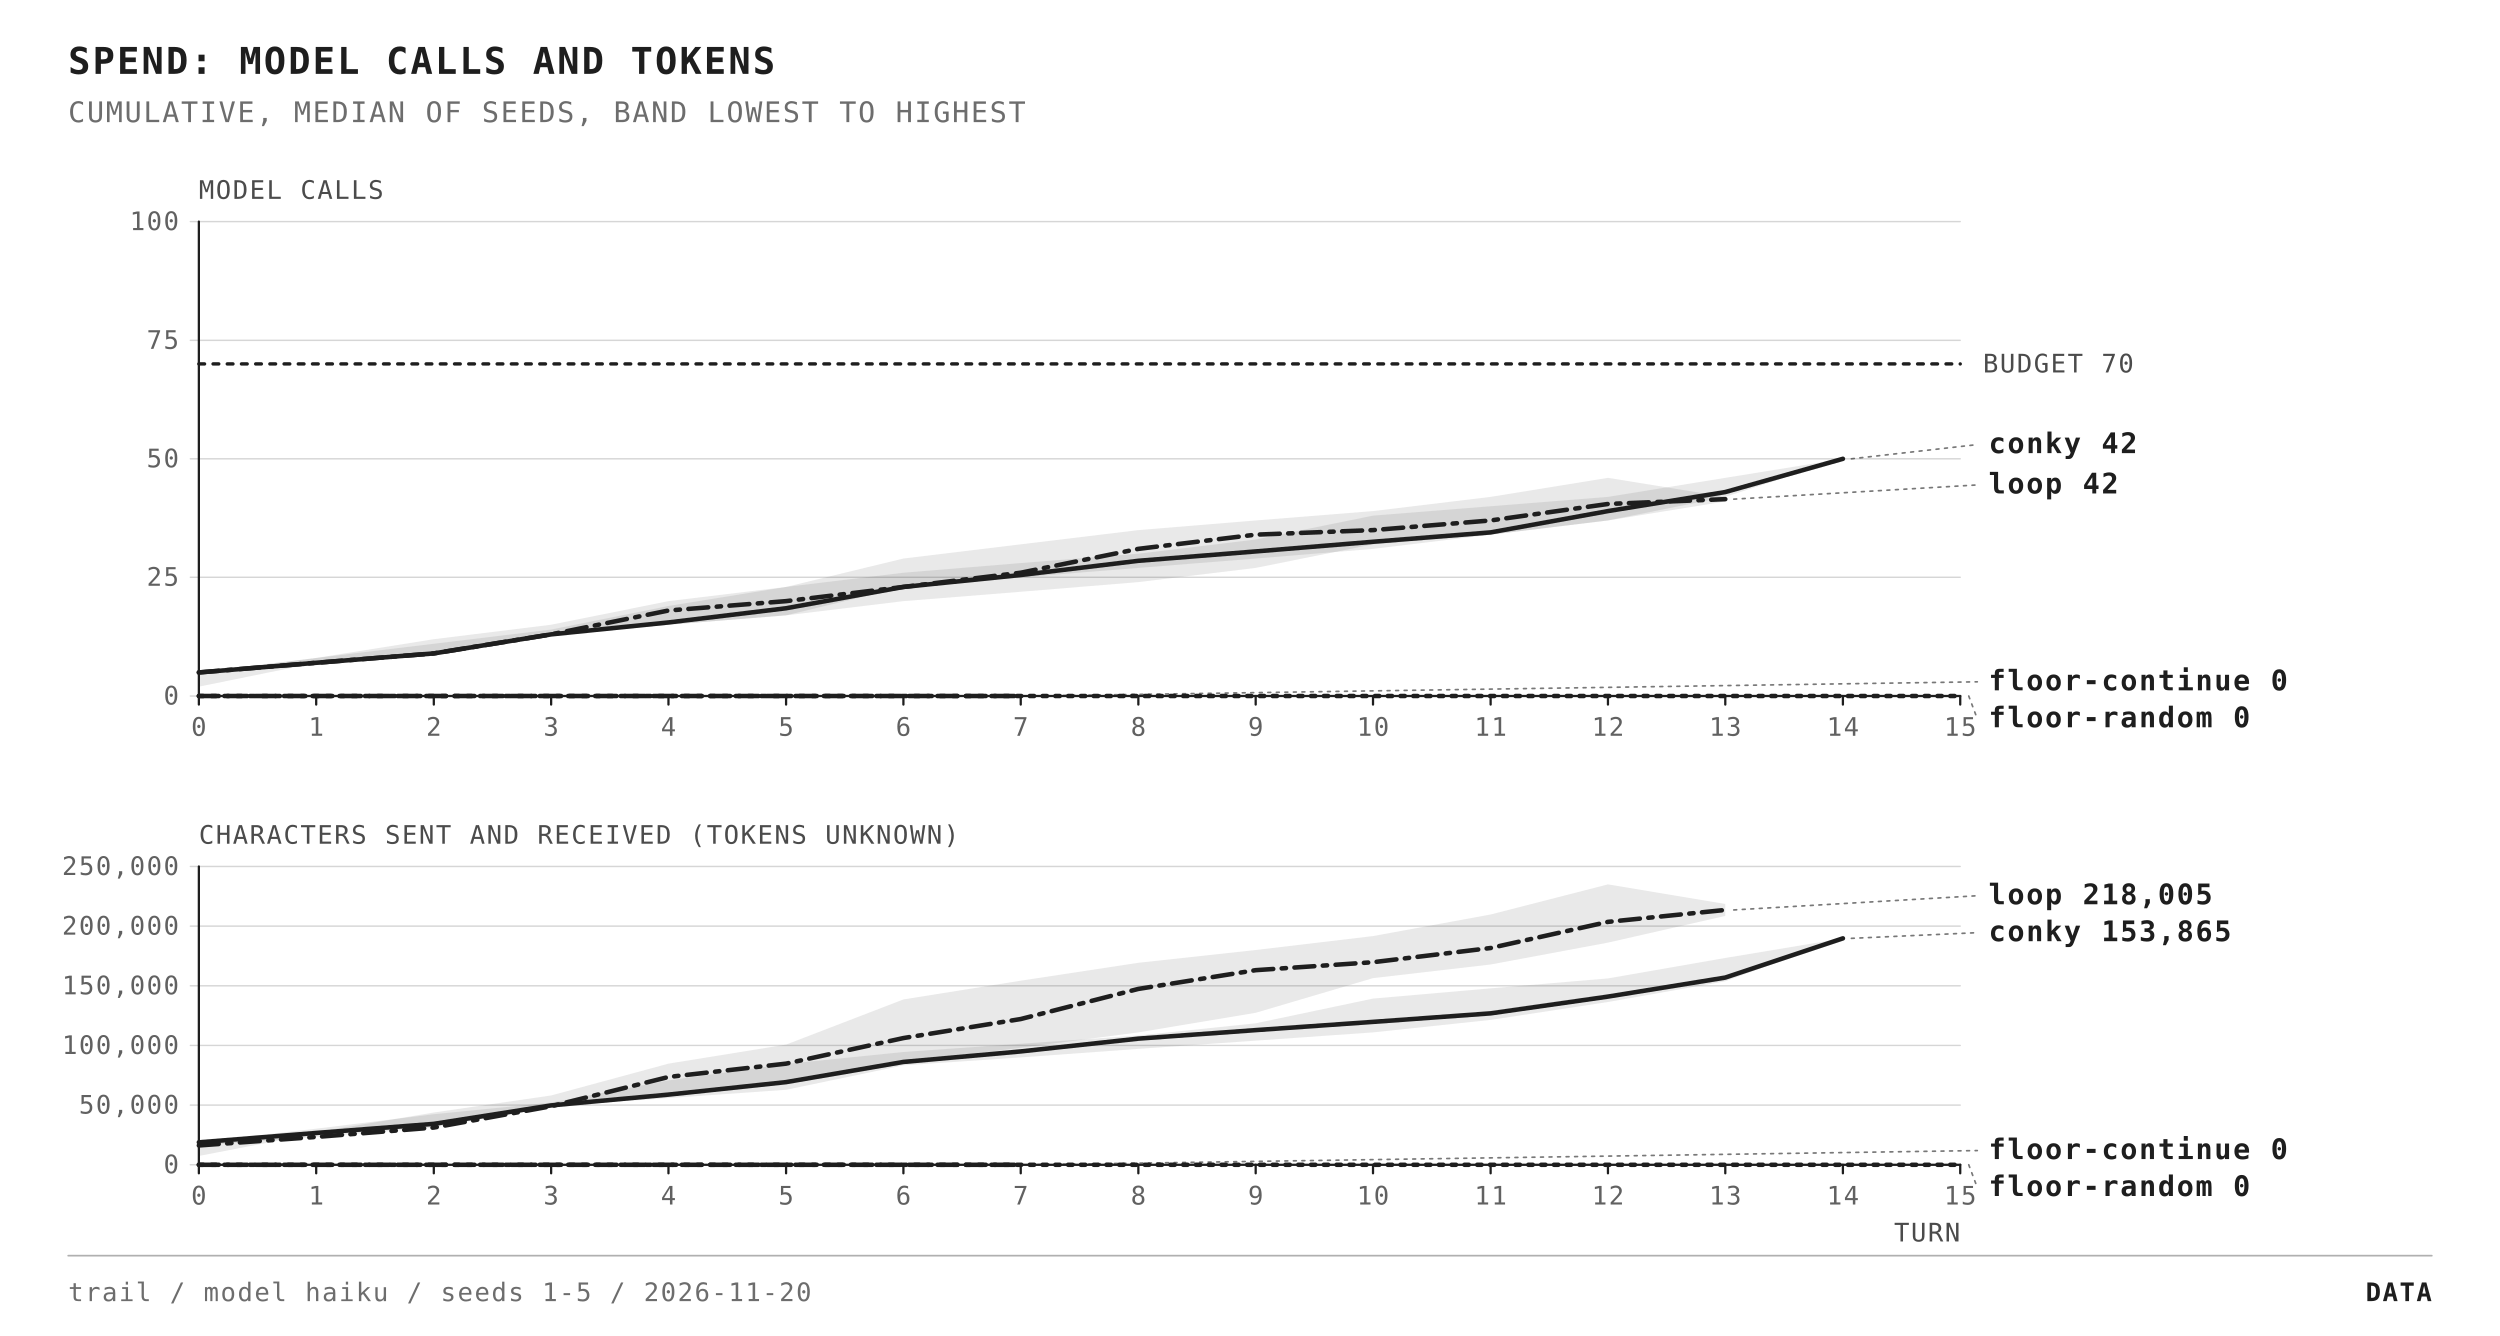
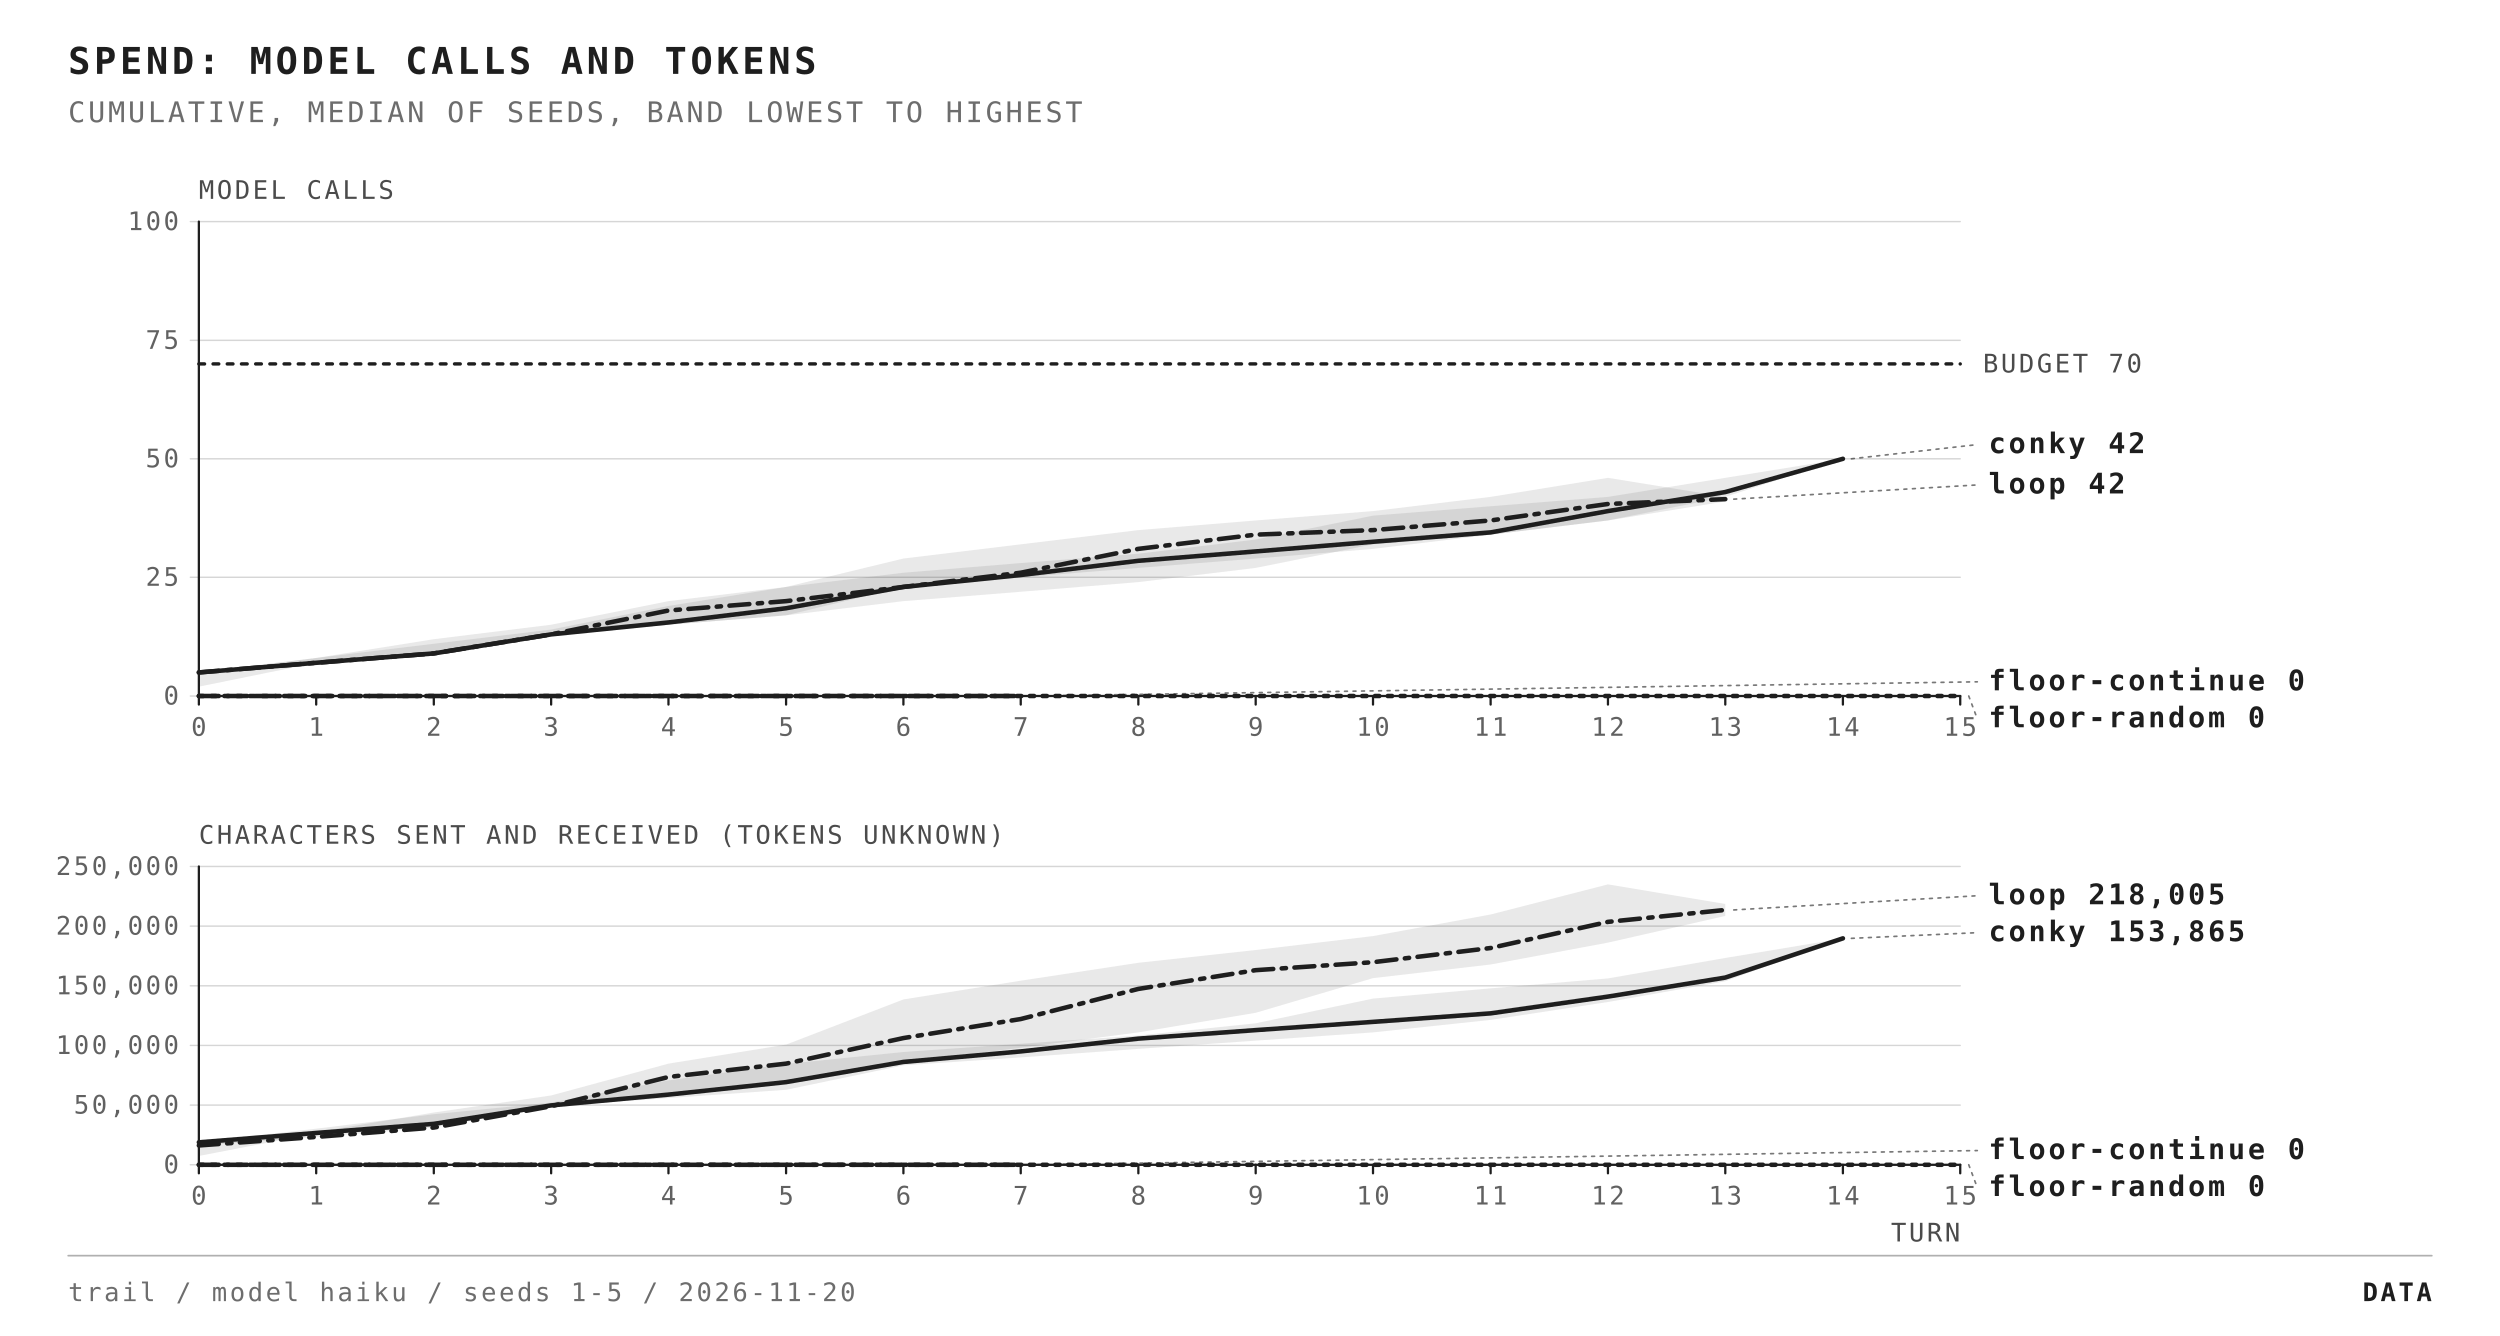
- <svg xmlns="http://www.w3.org/2000/svg" width="880" height="470" viewBox="0 0 880 470" font-family="ui-monospace, SFMono-Regular, Menlo, Consolas, monospace" stroke-linecap="round" letter-spacing=".06em" role="img" aria-label="Cumulative model calls and tokens against turn, one line per arm">
+ <svg xmlns="http://www.w3.org/2000/svg" width="880" height="470" viewBox="0 0 880 470" font-family="ui-monospace, SFMono-Regular, Menlo, Consolas, monospace" stroke-linecap="round" letter-spacing=".1em" role="img" aria-label="Cumulative model calls and tokens against turn, one line per arm">
  <text x="24.0" y="26.0" font-size="13" text-anchor="start" opacity="1.0" font-weight="bold" fill="#1E1E1E">SPEND: MODEL CALLS AND TOKENS</text>
  <text x="24.0" y="43.0" font-size="10" text-anchor="start" opacity="0.65" font-weight="normal" fill="#1E1E1E">CUMULATIVE, MEDIAN OF SEEDS, BAND LOWEST TO HIGHEST</text>
  <line x1="24.0" y1="442.0" x2="856.0" y2="442.0" stroke="#1E1E1E" stroke-width="0.6" opacity="0.35" />
  <text x="24.0" y="458.0" font-size="9" text-anchor="start" opacity="0.65" font-weight="normal" fill="#1E1E1E">trail / model haiku / seeds 1-5 / 2026-11-20</text>
  <text x="856.0" y="458.0" font-size="9" text-anchor="end" opacity="1.0" font-weight="bold" fill="#1E1E1E">DATA</text>
  <line x1="70.0" y1="245.0" x2="690.0" y2="245.0" stroke="#1E1E1E" stroke-width="0.8" opacity="1.0" />
  <line x1="70.0" y1="78.0" x2="70.0" y2="245.0" stroke="#1E1E1E" stroke-width="0.8" opacity="1.0" />
  <line x1="67.0" y1="245.0" x2="690.0" y2="245.0" stroke="#1E1E1E" stroke-width="0.5" opacity="0.18" />
  <text x="63.0" y="248.0" font-size="9" text-anchor="end" opacity="0.7" font-weight="normal" fill="#1E1E1E">0</text>
  <line x1="67.0" y1="203.2" x2="690.0" y2="203.2" stroke="#1E1E1E" stroke-width="0.5" opacity="0.18" />
  <text x="63.0" y="206.2" font-size="9" text-anchor="end" opacity="0.7" font-weight="normal" fill="#1E1E1E">25</text>
  <line x1="67.0" y1="161.5" x2="690.0" y2="161.5" stroke="#1E1E1E" stroke-width="0.5" opacity="0.18" />
  <text x="63.0" y="164.5" font-size="9" text-anchor="end" opacity="0.7" font-weight="normal" fill="#1E1E1E">50</text>
  <line x1="67.0" y1="119.8" x2="690.0" y2="119.8" stroke="#1E1E1E" stroke-width="0.5" opacity="0.18" />
  <text x="63.0" y="122.8" font-size="9" text-anchor="end" opacity="0.7" font-weight="normal" fill="#1E1E1E">75</text>
  <line x1="67.0" y1="78.0" x2="690.0" y2="78.0" stroke="#1E1E1E" stroke-width="0.5" opacity="0.18" />
  <text x="63.0" y="81.0" font-size="9" text-anchor="end" opacity="0.7" font-weight="normal" fill="#1E1E1E">100</text>
  <line x1="70.0" y1="245.0" x2="70.0" y2="248.0" stroke="#1E1E1E" stroke-width="0.8" opacity="1.0" />
  <text x="70.0" y="259.0" font-size="9" text-anchor="middle" opacity="0.7" font-weight="normal" fill="#1E1E1E">0</text>
  <line x1="111.3" y1="245.0" x2="111.3" y2="248.0" stroke="#1E1E1E" stroke-width="0.8" opacity="1.0" />
  <text x="111.3" y="259.0" font-size="9" text-anchor="middle" opacity="0.7" font-weight="normal" fill="#1E1E1E">1</text>
  <line x1="152.7" y1="245.0" x2="152.7" y2="248.0" stroke="#1E1E1E" stroke-width="0.8" opacity="1.0" />
  <text x="152.7" y="259.0" font-size="9" text-anchor="middle" opacity="0.7" font-weight="normal" fill="#1E1E1E">2</text>
  <line x1="194.0" y1="245.0" x2="194.0" y2="248.0" stroke="#1E1E1E" stroke-width="0.8" opacity="1.0" />
  <text x="194.0" y="259.0" font-size="9" text-anchor="middle" opacity="0.7" font-weight="normal" fill="#1E1E1E">3</text>
  <line x1="235.3" y1="245.0" x2="235.3" y2="248.0" stroke="#1E1E1E" stroke-width="0.8" opacity="1.0" />
  <text x="235.3" y="259.0" font-size="9" text-anchor="middle" opacity="0.7" font-weight="normal" fill="#1E1E1E">4</text>
  <line x1="276.7" y1="245.0" x2="276.7" y2="248.0" stroke="#1E1E1E" stroke-width="0.8" opacity="1.0" />
  <text x="276.7" y="259.0" font-size="9" text-anchor="middle" opacity="0.7" font-weight="normal" fill="#1E1E1E">5</text>
  <line x1="318.0" y1="245.0" x2="318.0" y2="248.0" stroke="#1E1E1E" stroke-width="0.8" opacity="1.0" />
  <text x="318.0" y="259.0" font-size="9" text-anchor="middle" opacity="0.7" font-weight="normal" fill="#1E1E1E">6</text>
  <line x1="359.3" y1="245.0" x2="359.3" y2="248.0" stroke="#1E1E1E" stroke-width="0.8" opacity="1.0" />
  <text x="359.3" y="259.0" font-size="9" text-anchor="middle" opacity="0.7" font-weight="normal" fill="#1E1E1E">7</text>
  <line x1="400.7" y1="245.0" x2="400.7" y2="248.0" stroke="#1E1E1E" stroke-width="0.8" opacity="1.0" />
  <text x="400.7" y="259.0" font-size="9" text-anchor="middle" opacity="0.7" font-weight="normal" fill="#1E1E1E">8</text>
  <line x1="442.0" y1="245.0" x2="442.0" y2="248.0" stroke="#1E1E1E" stroke-width="0.8" opacity="1.0" />
  <text x="442.0" y="259.0" font-size="9" text-anchor="middle" opacity="0.7" font-weight="normal" fill="#1E1E1E">9</text>
  <line x1="483.3" y1="245.0" x2="483.3" y2="248.0" stroke="#1E1E1E" stroke-width="0.8" opacity="1.0" />
  <text x="483.3" y="259.0" font-size="9" text-anchor="middle" opacity="0.7" font-weight="normal" fill="#1E1E1E">10</text>
  <line x1="524.7" y1="245.0" x2="524.7" y2="248.0" stroke="#1E1E1E" stroke-width="0.8" opacity="1.0" />
  <text x="524.7" y="259.0" font-size="9" text-anchor="middle" opacity="0.7" font-weight="normal" fill="#1E1E1E">11</text>
  <line x1="566.0" y1="245.0" x2="566.0" y2="248.0" stroke="#1E1E1E" stroke-width="0.8" opacity="1.0" />
  <text x="566.0" y="259.0" font-size="9" text-anchor="middle" opacity="0.7" font-weight="normal" fill="#1E1E1E">12</text>
  <line x1="607.3" y1="245.0" x2="607.3" y2="248.0" stroke="#1E1E1E" stroke-width="0.8" opacity="1.0" />
  <text x="607.3" y="259.0" font-size="9" text-anchor="middle" opacity="0.7" font-weight="normal" fill="#1E1E1E">13</text>
  <line x1="648.7" y1="245.0" x2="648.7" y2="248.0" stroke="#1E1E1E" stroke-width="0.8" opacity="1.0" />
  <text x="648.7" y="259.0" font-size="9" text-anchor="middle" opacity="0.7" font-weight="normal" fill="#1E1E1E">14</text>
  <line x1="690.0" y1="245.0" x2="690.0" y2="248.0" stroke="#1E1E1E" stroke-width="0.8" opacity="1.0" />
  <text x="690.0" y="259.0" font-size="9" text-anchor="middle" opacity="0.7" font-weight="normal" fill="#1E1E1E">15</text>
  <text x="70.0" y="70.0" font-size="9" text-anchor="start" opacity="0.8" font-weight="normal" fill="#1E1E1E">MODEL CALLS</text>
  <line x1="70.0" y1="128.1" x2="690.0" y2="128.1" stroke="#1E1E1E" stroke-width="1.2" opacity="1.0" stroke-dasharray="2 3" />
  <text x="698.0" y="131.1" font-size="9" text-anchor="start" opacity="0.8" font-weight="normal" fill="#1E1E1E">BUDGET 70</text>
  <path d="M70.0,236.7 L111.3,231.6 L152.7,226.6 L194.0,221.6 L235.3,213.3 L276.7,206.6 L318.0,201.6 L359.3,198.2 L400.7,194.9 L442.0,189.9 L483.3,181.5 L524.7,178.2 L566.0,174.9 L607.3,168.2 L648.7,161.5 L648.7,161.5 L607.3,174.9 L566.0,183.2 L524.7,188.2 L483.3,193.2 L442.0,196.6 L400.7,199.9 L359.3,203.2 L318.0,206.6 L276.7,216.6 L235.3,219.9 L194.0,223.3 L152.7,230.0 L111.3,233.3 L70.0,241.7 Z" fill="#1E1E1E" stroke="none" stroke-width="0" opacity="0.1" stroke-linejoin="round" />
  <path d="M70.0,236.7 L111.3,233.3 L152.7,230.0 L194.0,223.3 L235.3,219.1 L276.7,214.1 L318.0,206.6 L359.3,202.4 L400.7,197.4 L442.0,194.1 L483.3,190.7 L524.7,187.4 L566.0,179.9 L607.3,173.2 L648.7,161.5" fill="none" stroke="#1E1E1E" stroke-width="1.6" opacity="1.0" stroke-linejoin="round" />
  <path d="M70.0,245.0 L111.3,245.0 L152.7,245.0 L194.0,245.0 L235.3,245.0 L276.7,245.0 L318.0,245.0 L359.3,245.0 L359.3,245.0 L318.0,245.0 L276.7,245.0 L235.3,245.0 L194.0,245.0 L152.7,245.0 L111.3,245.0 L70.0,245.0 Z" fill="#1E1E1E" stroke="none" stroke-width="0" opacity="0.1" stroke-linejoin="round" />
  <path d="M70.0,245.0 L111.3,245.0 L152.7,245.0 L194.0,245.0 L235.3,245.0 L276.7,245.0 L318.0,245.0 L359.3,245.0" fill="none" stroke="#1E1E1E" stroke-width="1.6" opacity="1.0" stroke-linejoin="round" stroke-dasharray="7 3" />
  <path d="M70.0,245.0 L111.3,245.0 L152.7,245.0 L194.0,245.0 L235.3,245.0 L276.7,245.0 L318.0,245.0 L359.3,245.0 L400.7,245.0 L442.0,245.0 L483.3,245.0 L524.7,245.0 L566.0,245.0 L607.3,245.0 L648.7,245.0 L690.0,245.0 L690.0,245.0 L648.7,245.0 L607.3,245.0 L566.0,245.0 L524.7,245.0 L483.3,245.0 L442.0,245.0 L400.7,245.0 L359.3,245.0 L318.0,245.0 L276.7,245.0 L235.3,245.0 L194.0,245.0 L152.7,245.0 L111.3,245.0 L70.0,245.0 Z" fill="#1E1E1E" stroke="none" stroke-width="0" opacity="0.1" stroke-linejoin="round" />
  <path d="M70.0,245.0 L111.3,245.0 L152.7,245.0 L194.0,245.0 L235.3,245.0 L276.7,245.0 L318.0,245.0 L359.3,245.0 L400.7,245.0 L442.0,245.0 L483.3,245.0 L524.7,245.0 L566.0,245.0 L607.3,245.0 L648.7,245.0 L690.0,245.0" fill="none" stroke="#1E1E1E" stroke-width="1.6" opacity="1.0" stroke-linejoin="round" stroke-dasharray="1.5 3" />
  <path d="M70.0,236.7 L111.3,231.6 L152.7,225.0 L194.0,219.9 L235.3,211.6 L276.7,206.6 L318.0,196.6 L359.3,191.6 L400.7,186.6 L442.0,183.2 L483.3,179.9 L524.7,174.9 L566.0,168.2 L607.3,174.9 L607.3,176.5 L566.0,183.2 L524.7,188.2 L483.3,191.6 L442.0,199.9 L400.7,204.9 L359.3,208.3 L318.0,211.6 L276.7,216.6 L235.3,219.9 L194.0,223.3 L152.7,230.0 L111.3,233.3 L70.0,236.7 Z" fill="#1E1E1E" stroke="none" stroke-width="0" opacity="0.1" stroke-linejoin="round" />
  <path d="M70.0,236.7 L111.3,233.3 L152.7,230.0 L194.0,223.3 L235.3,214.9 L276.7,211.6 L318.0,206.6 L359.3,201.6 L400.7,193.2 L442.0,188.2 L483.3,186.6 L524.7,183.2 L566.0,177.4 L607.3,175.7" fill="none" stroke="#1E1E1E" stroke-width="1.6" opacity="1.0" stroke-linejoin="round" stroke-dasharray="7 3 1.5 3" />
  <line x1="651.7" y1="161.5" x2="696.0" y2="156.5" stroke="#1E1E1E" stroke-width="0.6" opacity="0.6" stroke-dasharray="1 2" />
  <text x="700.0" y="159.5" font-size="10" text-anchor="start" opacity="1.0" font-weight="bold" fill="#1E1E1E">conky 42</text>
  <line x1="362.3" y1="245.0" x2="696.0" y2="240.0" stroke="#1E1E1E" stroke-width="0.6" opacity="0.6" stroke-dasharray="1 2" />
  <text x="700.0" y="243.0" font-size="10" text-anchor="start" opacity="1.0" font-weight="bold" fill="#1E1E1E">floor-continue 0</text>
  <line x1="693.0" y1="245.0" x2="696.0" y2="253.0" stroke="#1E1E1E" stroke-width="0.6" opacity="0.6" stroke-dasharray="1 2" />
  <text x="700.0" y="256.0" font-size="10" text-anchor="start" opacity="1.0" font-weight="bold" fill="#1E1E1E">floor-random 0</text>
  <line x1="610.3" y1="175.7" x2="696.0" y2="170.7" stroke="#1E1E1E" stroke-width="0.6" opacity="0.6" stroke-dasharray="1 2" />
  <text x="700.0" y="173.7" font-size="10" text-anchor="start" opacity="1.0" font-weight="bold" fill="#1E1E1E">loop 42</text>
  <line x1="70.0" y1="410.0" x2="690.0" y2="410.0" stroke="#1E1E1E" stroke-width="0.8" opacity="1.0" />
  <line x1="70.0" y1="305.0" x2="70.0" y2="410.0" stroke="#1E1E1E" stroke-width="0.8" opacity="1.0" />
  <line x1="67.0" y1="410.0" x2="690.0" y2="410.0" stroke="#1E1E1E" stroke-width="0.5" opacity="0.18" />
  <text x="63.0" y="413.0" font-size="9" text-anchor="end" opacity="0.7" font-weight="normal" fill="#1E1E1E">0</text>
  <line x1="67.0" y1="389.0" x2="690.0" y2="389.0" stroke="#1E1E1E" stroke-width="0.5" opacity="0.18" />
  <text x="63.0" y="392.0" font-size="9" text-anchor="end" opacity="0.7" font-weight="normal" fill="#1E1E1E">50,000</text>
  <line x1="67.0" y1="368.0" x2="690.0" y2="368.0" stroke="#1E1E1E" stroke-width="0.5" opacity="0.18" />
  <text x="63.0" y="371.0" font-size="9" text-anchor="end" opacity="0.7" font-weight="normal" fill="#1E1E1E">100,000</text>
  <line x1="67.0" y1="347.0" x2="690.0" y2="347.0" stroke="#1E1E1E" stroke-width="0.5" opacity="0.18" />
  <text x="63.0" y="350.0" font-size="9" text-anchor="end" opacity="0.7" font-weight="normal" fill="#1E1E1E">150,000</text>
  <line x1="67.0" y1="326.0" x2="690.0" y2="326.0" stroke="#1E1E1E" stroke-width="0.5" opacity="0.18" />
  <text x="63.0" y="329.0" font-size="9" text-anchor="end" opacity="0.7" font-weight="normal" fill="#1E1E1E">200,000</text>
  <line x1="67.0" y1="305.0" x2="690.0" y2="305.0" stroke="#1E1E1E" stroke-width="0.5" opacity="0.18" />
  <text x="63.0" y="308.0" font-size="9" text-anchor="end" opacity="0.7" font-weight="normal" fill="#1E1E1E">250,000</text>
  <line x1="70.0" y1="410.0" x2="70.0" y2="413.0" stroke="#1E1E1E" stroke-width="0.8" opacity="1.0" />
  <text x="70.0" y="424.0" font-size="9" text-anchor="middle" opacity="0.7" font-weight="normal" fill="#1E1E1E">0</text>
  <line x1="111.3" y1="410.0" x2="111.3" y2="413.0" stroke="#1E1E1E" stroke-width="0.8" opacity="1.0" />
  <text x="111.3" y="424.0" font-size="9" text-anchor="middle" opacity="0.7" font-weight="normal" fill="#1E1E1E">1</text>
  <line x1="152.7" y1="410.0" x2="152.7" y2="413.0" stroke="#1E1E1E" stroke-width="0.8" opacity="1.0" />
  <text x="152.7" y="424.0" font-size="9" text-anchor="middle" opacity="0.7" font-weight="normal" fill="#1E1E1E">2</text>
  <line x1="194.0" y1="410.0" x2="194.0" y2="413.0" stroke="#1E1E1E" stroke-width="0.8" opacity="1.0" />
  <text x="194.0" y="424.0" font-size="9" text-anchor="middle" opacity="0.7" font-weight="normal" fill="#1E1E1E">3</text>
  <line x1="235.3" y1="410.0" x2="235.3" y2="413.0" stroke="#1E1E1E" stroke-width="0.8" opacity="1.0" />
  <text x="235.3" y="424.0" font-size="9" text-anchor="middle" opacity="0.7" font-weight="normal" fill="#1E1E1E">4</text>
  <line x1="276.7" y1="410.0" x2="276.7" y2="413.0" stroke="#1E1E1E" stroke-width="0.8" opacity="1.0" />
  <text x="276.7" y="424.0" font-size="9" text-anchor="middle" opacity="0.7" font-weight="normal" fill="#1E1E1E">5</text>
  <line x1="318.0" y1="410.0" x2="318.0" y2="413.0" stroke="#1E1E1E" stroke-width="0.8" opacity="1.0" />
  <text x="318.0" y="424.0" font-size="9" text-anchor="middle" opacity="0.7" font-weight="normal" fill="#1E1E1E">6</text>
  <line x1="359.3" y1="410.0" x2="359.3" y2="413.0" stroke="#1E1E1E" stroke-width="0.8" opacity="1.0" />
  <text x="359.3" y="424.0" font-size="9" text-anchor="middle" opacity="0.7" font-weight="normal" fill="#1E1E1E">7</text>
  <line x1="400.7" y1="410.0" x2="400.7" y2="413.0" stroke="#1E1E1E" stroke-width="0.8" opacity="1.0" />
  <text x="400.7" y="424.0" font-size="9" text-anchor="middle" opacity="0.7" font-weight="normal" fill="#1E1E1E">8</text>
  <line x1="442.0" y1="410.0" x2="442.0" y2="413.0" stroke="#1E1E1E" stroke-width="0.8" opacity="1.0" />
  <text x="442.0" y="424.0" font-size="9" text-anchor="middle" opacity="0.7" font-weight="normal" fill="#1E1E1E">9</text>
  <line x1="483.3" y1="410.0" x2="483.3" y2="413.0" stroke="#1E1E1E" stroke-width="0.8" opacity="1.0" />
  <text x="483.3" y="424.0" font-size="9" text-anchor="middle" opacity="0.7" font-weight="normal" fill="#1E1E1E">10</text>
  <line x1="524.7" y1="410.0" x2="524.7" y2="413.0" stroke="#1E1E1E" stroke-width="0.8" opacity="1.0" />
  <text x="524.7" y="424.0" font-size="9" text-anchor="middle" opacity="0.7" font-weight="normal" fill="#1E1E1E">11</text>
  <line x1="566.0" y1="410.0" x2="566.0" y2="413.0" stroke="#1E1E1E" stroke-width="0.8" opacity="1.0" />
  <text x="566.0" y="424.0" font-size="9" text-anchor="middle" opacity="0.7" font-weight="normal" fill="#1E1E1E">12</text>
  <line x1="607.3" y1="410.0" x2="607.3" y2="413.0" stroke="#1E1E1E" stroke-width="0.8" opacity="1.0" />
  <text x="607.3" y="424.0" font-size="9" text-anchor="middle" opacity="0.7" font-weight="normal" fill="#1E1E1E">13</text>
  <line x1="648.7" y1="410.0" x2="648.7" y2="413.0" stroke="#1E1E1E" stroke-width="0.8" opacity="1.0" />
  <text x="648.7" y="424.0" font-size="9" text-anchor="middle" opacity="0.7" font-weight="normal" fill="#1E1E1E">14</text>
  <line x1="690.0" y1="410.0" x2="690.0" y2="413.0" stroke="#1E1E1E" stroke-width="0.8" opacity="1.0" />
  <text x="690.0" y="424.0" font-size="9" text-anchor="middle" opacity="0.7" font-weight="normal" fill="#1E1E1E">15</text>
  <text x="70.0" y="297.0" font-size="9" text-anchor="start" opacity="0.8" font-weight="normal" fill="#1E1E1E">CHARACTERS SENT AND RECEIVED (TOKENS UNKNOWN)</text>
  <text x="690.0" y="437.0" font-size="9" text-anchor="end" opacity="0.8" font-weight="normal" fill="#1E1E1E">TURN</text>
  <path d="M70.0,402.0 L111.3,397.3 L152.7,392.2 L194.0,388.1 L235.3,380.3 L276.7,374.5 L318.0,370.3 L359.3,367.4 L400.7,364.5 L442.0,360.2 L483.3,351.5 L524.7,347.9 L566.0,344.4 L607.3,337.2 L648.7,330.3 L648.7,330.3 L607.3,345.4 L566.0,352.7 L524.7,359.0 L483.3,363.4 L442.0,366.3 L400.7,369.2 L359.3,372.2 L318.0,375.0 L276.7,383.6 L235.3,386.5 L194.0,389.4 L152.7,395.7 L111.3,398.9 L70.0,406.9 Z" fill="#1E1E1E" stroke="none" stroke-width="0" opacity="0.1" stroke-linejoin="round" />
  <path d="M70.0,402.1 L111.3,398.8 L152.7,395.6 L194.0,389.1 L235.3,385.3 L276.7,380.9 L318.0,373.8 L359.3,370.1 L400.7,365.6 L442.0,362.6 L483.3,359.7 L524.7,356.7 L566.0,350.8 L607.3,344.1 L648.7,330.3" fill="none" stroke="#1E1E1E" stroke-width="1.6" opacity="1.0" stroke-linejoin="round" />
  <path d="M70.0,410.0 L111.3,410.0 L152.7,410.0 L194.0,410.0 L235.3,410.0 L276.7,410.0 L318.0,410.0 L359.3,410.0 L359.3,410.0 L318.0,410.0 L276.7,410.0 L235.3,410.0 L194.0,410.0 L152.7,410.0 L111.3,410.0 L70.0,410.0 Z" fill="#1E1E1E" stroke="none" stroke-width="0" opacity="0.1" stroke-linejoin="round" />
  <path d="M70.0,410.0 L111.3,410.0 L152.7,410.0 L194.0,410.0 L235.3,410.0 L276.7,410.0 L318.0,410.0 L359.3,410.0" fill="none" stroke="#1E1E1E" stroke-width="1.6" opacity="1.0" stroke-linejoin="round" stroke-dasharray="7 3" />
  <path d="M70.0,410.0 L111.3,410.0 L152.7,410.0 L194.0,410.0 L235.3,410.0 L276.7,410.0 L318.0,410.0 L359.3,410.0 L400.7,410.0 L442.0,410.0 L483.3,410.0 L524.7,410.0 L566.0,410.0 L607.3,410.0 L648.7,410.0 L690.0,410.0 L690.0,410.0 L648.7,410.0 L607.3,410.0 L566.0,410.0 L524.7,410.0 L483.3,410.0 L442.0,410.0 L400.7,410.0 L359.3,410.0 L318.0,410.0 L276.7,410.0 L235.3,410.0 L194.0,410.0 L152.7,410.0 L111.3,410.0 L70.0,410.0 Z" fill="#1E1E1E" stroke="none" stroke-width="0" opacity="0.1" stroke-linejoin="round" />
  <path d="M70.0,410.0 L111.3,410.0 L152.7,410.0 L194.0,410.0 L235.3,410.0 L276.7,410.0 L318.0,410.0 L359.3,410.0 L400.7,410.0 L442.0,410.0 L483.3,410.0 L524.7,410.0 L566.0,410.0 L607.3,410.0 L648.7,410.0 L690.0,410.0" fill="none" stroke="#1E1E1E" stroke-width="1.6" opacity="1.0" stroke-linejoin="round" stroke-dasharray="1.5 3" />
  <path d="M70.0,403.1 L111.3,398.5 L152.7,391.6 L194.0,385.6 L235.3,374.4 L276.7,367.7 L318.0,351.8 L359.3,345.2 L400.7,338.9 L442.0,334.4 L483.3,329.5 L524.7,321.9 L566.0,311.3 L607.3,318.2 L607.3,322.4 L566.0,331.8 L524.7,339.5 L483.3,344.3 L442.0,356.5 L400.7,363.4 L359.3,368.8 L318.0,373.9 L276.7,381.1 L235.3,385.4 L194.0,389.5 L152.7,396.9 L111.3,400.2 L70.0,403.3 Z" fill="#1E1E1E" stroke="none" stroke-width="0" opacity="0.1" stroke-linejoin="round" />
  <path d="M70.0,403.2 L111.3,400.2 L152.7,396.9 L194.0,389.4 L235.3,379.1 L276.7,374.4 L318.0,365.4 L359.3,358.7 L400.7,348.1 L442.0,341.5 L483.3,338.7 L524.7,333.7 L566.0,324.5 L607.3,320.3" fill="none" stroke="#1E1E1E" stroke-width="1.6" opacity="1.0" stroke-linejoin="round" stroke-dasharray="7 3 1.5 3" />
  <line x1="651.7" y1="330.3" x2="696.0" y2="328.3" stroke="#1E1E1E" stroke-width="0.6" opacity="0.6" stroke-dasharray="1 2" />
  <text x="700.0" y="331.3" font-size="10" text-anchor="start" opacity="1.0" font-weight="bold" fill="#1E1E1E">conky 153,865</text>
  <line x1="362.3" y1="410.0" x2="696.0" y2="405.0" stroke="#1E1E1E" stroke-width="0.6" opacity="0.6" stroke-dasharray="1 2" />
  <text x="700.0" y="408.0" font-size="10" text-anchor="start" opacity="1.0" font-weight="bold" fill="#1E1E1E">floor-continue 0</text>
  <line x1="693.0" y1="410.0" x2="696.0" y2="418.0" stroke="#1E1E1E" stroke-width="0.6" opacity="0.6" stroke-dasharray="1 2" />
  <text x="700.0" y="421.0" font-size="10" text-anchor="start" opacity="1.0" font-weight="bold" fill="#1E1E1E">floor-random 0</text>
  <line x1="610.3" y1="320.3" x2="696.0" y2="315.3" stroke="#1E1E1E" stroke-width="0.6" opacity="0.6" stroke-dasharray="1 2" />
  <text x="700.0" y="318.3" font-size="10" text-anchor="start" opacity="1.0" font-weight="bold" fill="#1E1E1E">loop 218,005</text>
</svg>
